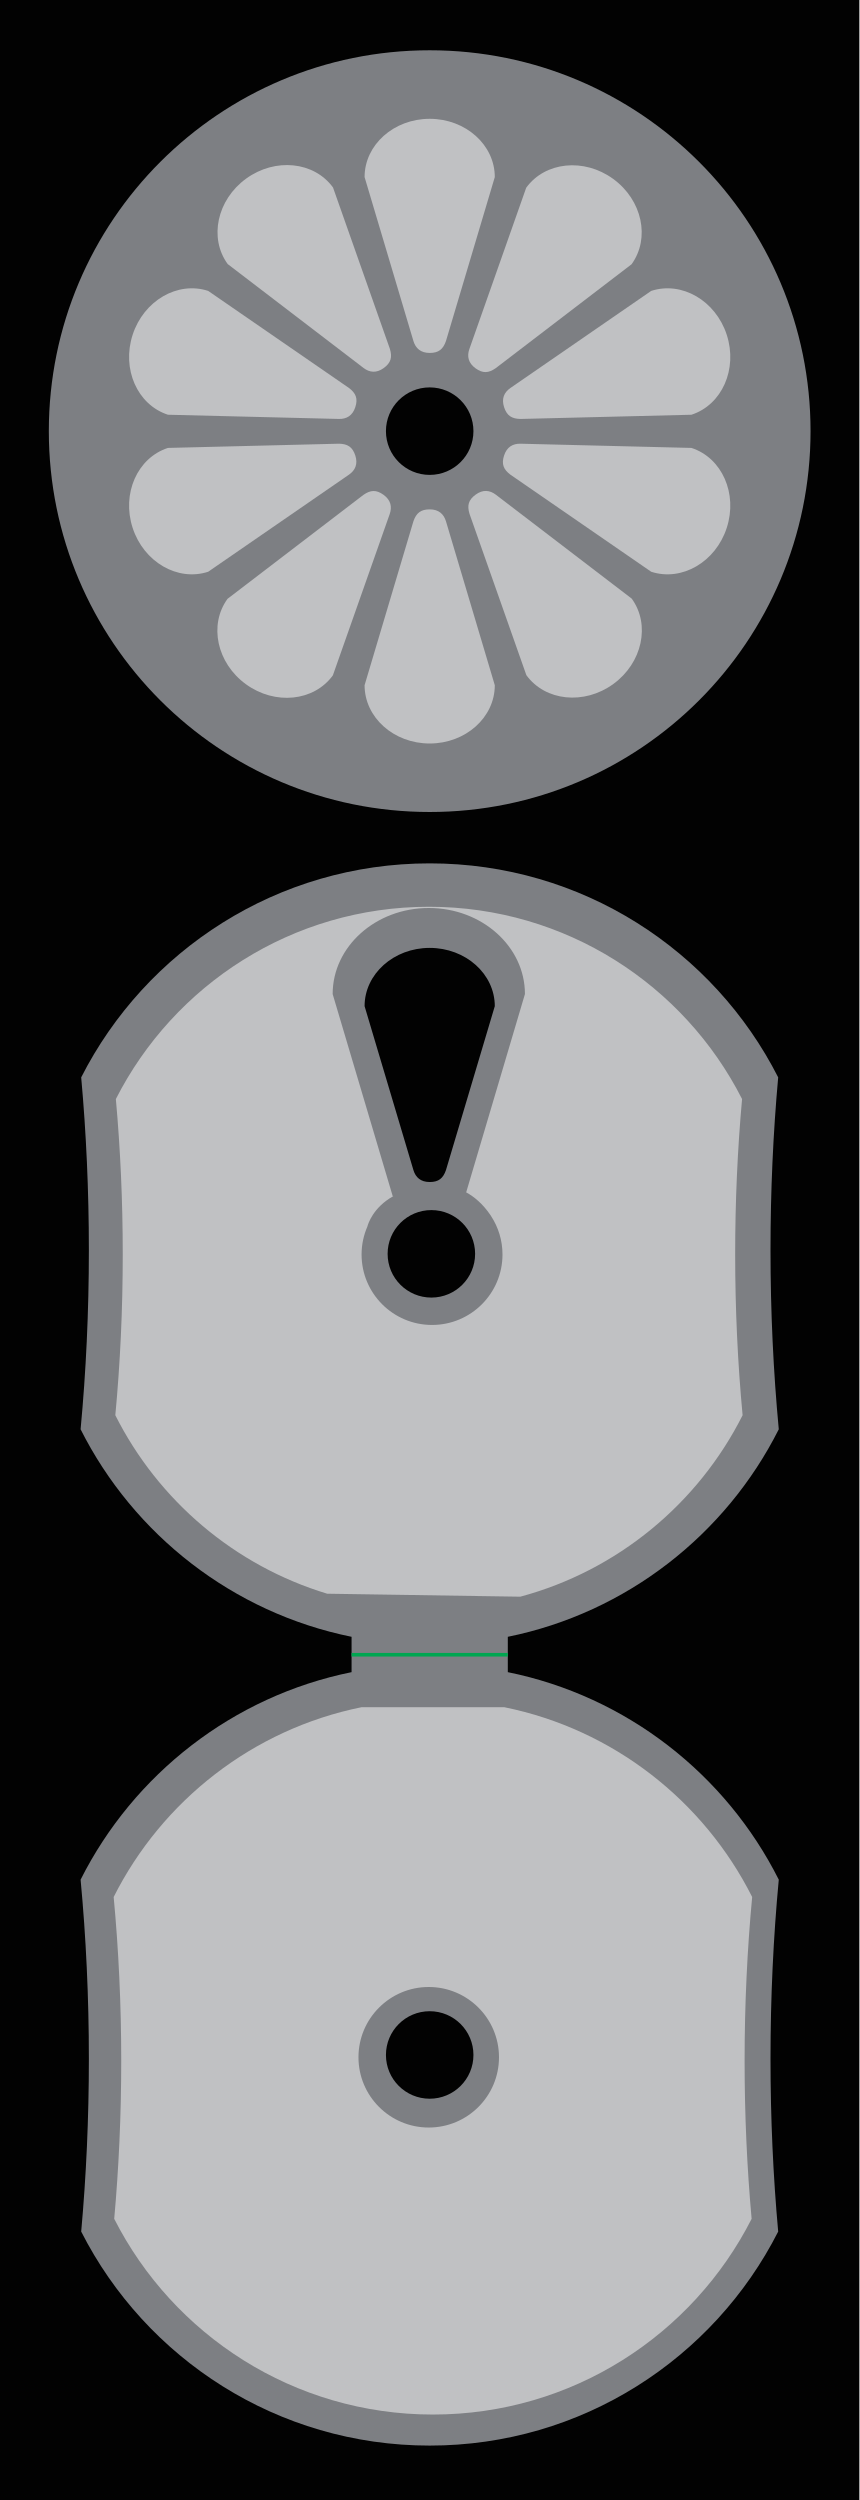
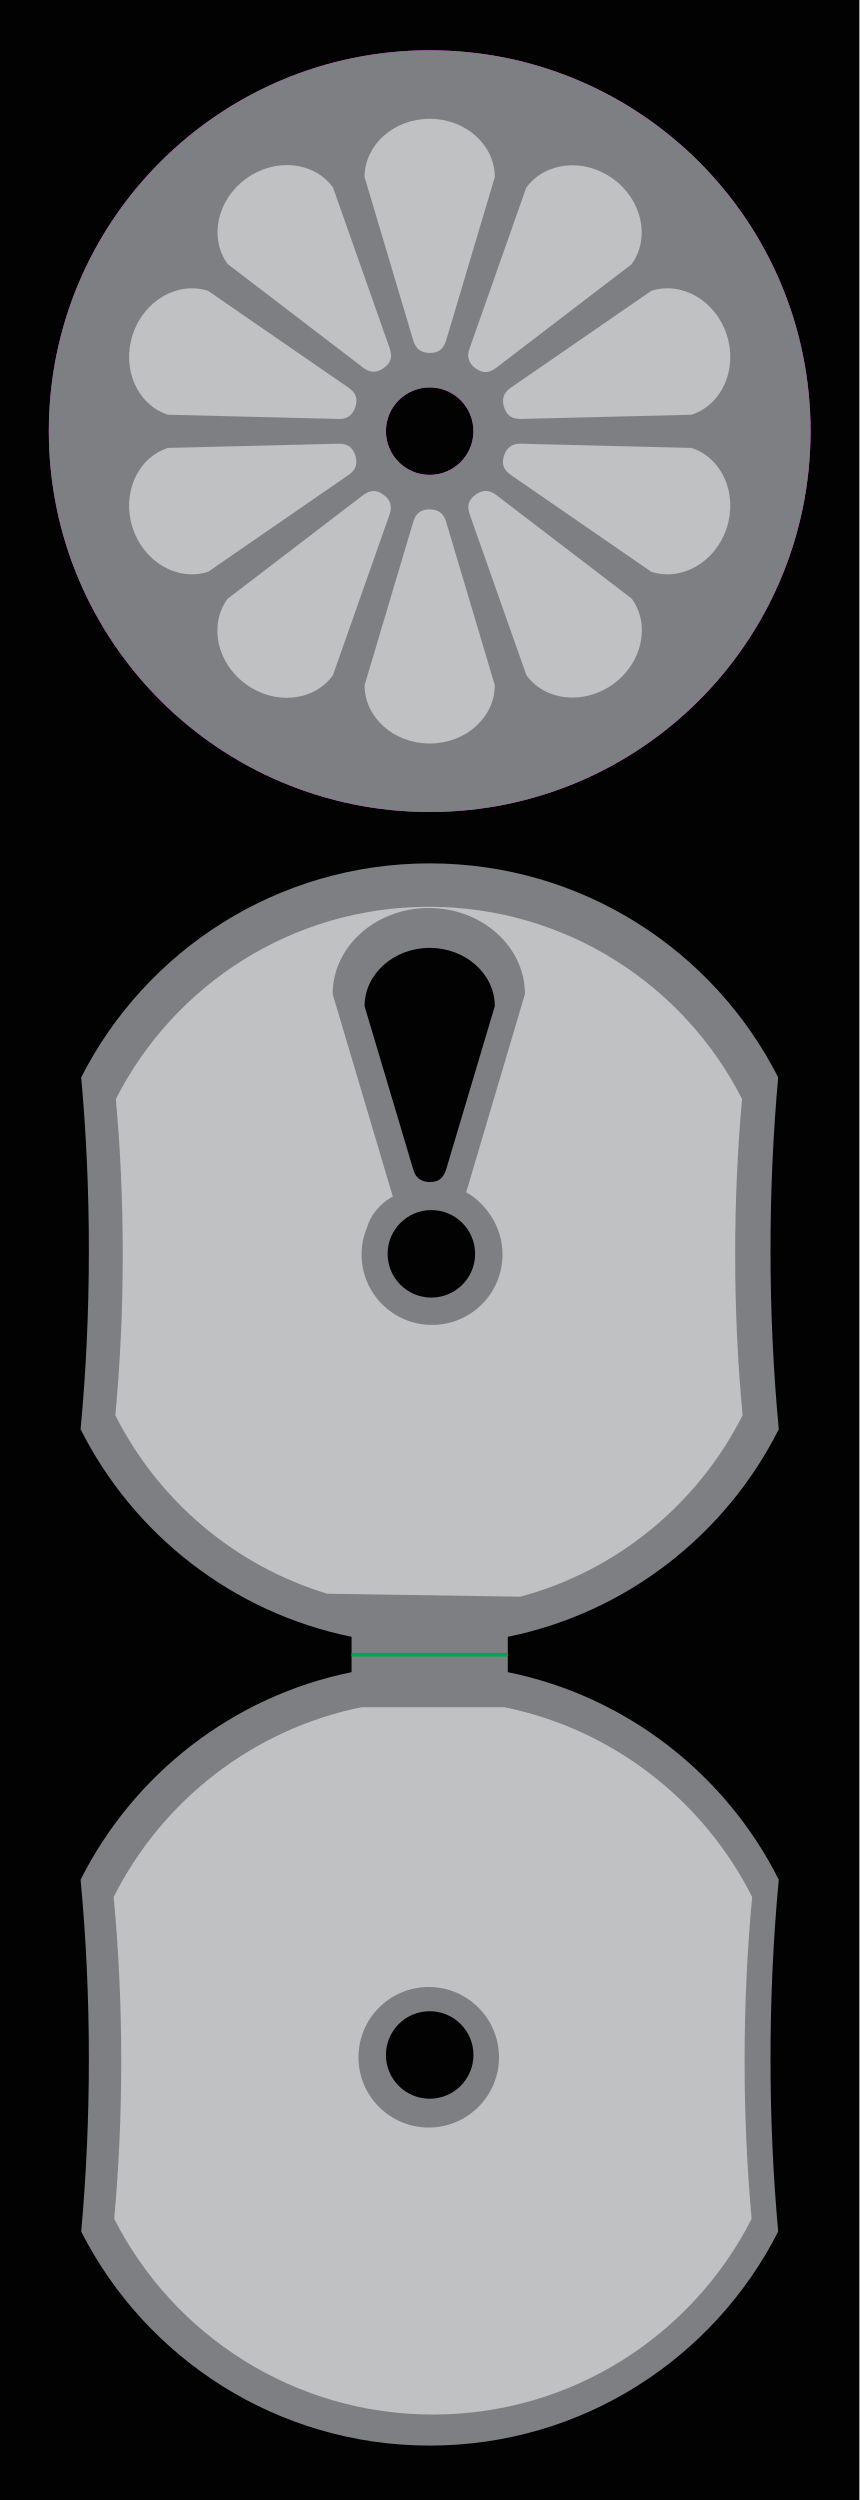
<svg xmlns="http://www.w3.org/2000/svg" version="1.1" x="0px" y="0px" width="825" height="2400" viewBox="0 0 825 2400" enable-background="new 0 0 198 576" xml:space="preserve" id="svg207">
  <defs id="defs207">
	
	
	
	
	
	
	
	
	
	
	

	

	
	
	
	
	
	
	
	
	
	
	
	
	
	
	
	
		
	
	

	
	
	
	
	
	
	
	
	
	
	
	
	
	
	
	
	
	
	
	
	
	

		
	
		
	
		
	
		
		
		
		
		
		
	
		
	
		
	
		
	
		
	
		
	
		
	
		
	
		
	
		
	
		
	
		
	
		
	
		
	
		
	
		
	
			
			
			
			
		
			
			
			
			
			
			
			
		
			
			
			
		
			
			
				
			
		
			
			
			
		
			
			
			
		
			
			
			
		
			
			
			
			
			
			
			
			
			
			
			
			
			
			
			
			
			
			
			
			
			
			
			
			
			
			
			
			
			
			
			
			
			
			
			
			
			
			
			
			
			
			
			
			
			
			
			
			
			
			
			
			
			
			
			
			
			
			
			
			
			
			
			
			
			
			
			
			
			
			
			
			
			
			
			
			
			
			
			
			
			
			
			
			
			
			
			
			
			
			
			
			
			
			
			
			
			
			
		
				
				
				
			
				
				
				
			
				
				
			
				
				
				
			
				
				
				
			
				
				
				
				
			
				
				
			
					
					
				
					
					
				
					
					
				
					
					
					
					
					
				
						
						
					
						
						
					
						
						
						
					
						
						
						
						
					
							
							
						
							
							
							
						
							
							
							
							
						
								
								
								
								
							
								
								
								
								
								
								
								
							
								
								
								
							
									
									
									
									
									
								
									
									
								</defs>
  <g transform="translate(-5.684341886080802e-14, 0) scale(4.166667)" id="g207">
+     <path id="path2" style="fill:#e61ae6;fill-opacity:1;stroke:none" d="m 99,11.584 c -48.463,0 -87.75,39.287 -87.75,87.75 -10e-7,114.741 175.5,114.741 175.5,0 0,-48.463 -39.287,-87.75 -87.75,-87.75 z m 0,77.673 c 5.567,0 10.08,4.513 10.08,10.08 0,5.567 -4.513,10.08 -10.08,10.08 -5.567,0 -10.08,-4.513 -10.08,-10.08 0,-5.567 4.513,-10.08 10.08,-10.08 z" />
    <rect fill="#939598" width="198" height="576" id="rect1" x="0" y="0" style="fill:#020202;fill-opacity:1" />
+     <path id="actualSize" style="fill:#e21ee1;fill-opacity:1;stroke:none" d="m 99,11.584 c -48.463,0 -87.75,39.287 -87.75,87.75 -10e-7,48.463 39.287,87.75 87.75,87.75 48.463,0 87.75,-39.287 87.75,-87.75 0,-48.463 -39.287,-87.75 -87.75,-87.75 z m 0,77.673 c 5.567,0 10.08,4.513 10.08,10.08 0,5.567 -4.513,10.08 -10.08,10.08 -5.567,0 -10.08,-4.513 -10.08,-10.08 0,-5.567 4.513,-10.08 10.08,-10.08 z" />
    <path id="clipping" style="stroke:none;fill:#7d7f83;fill-opacity:1" d="M 99 11.584 A 87.75 87.75 0 0 0 11.25 99.334 A 87.75 87.75 0 0 0 99 187.084 A 87.75 87.75 0 0 0 186.75 99.334 A 87.75 87.75 0 0 0 99 11.584 z M 99 89.257 A 10.08 10.08 0 0 1 109.08 99.337 A 10.08 10.08 0 0 1 99 109.417 A 10.08 10.08 0 0 1 88.92 99.337 A 10.08 10.08 0 0 1 99 89.257 z M 99 198.92 C 63.94 198.92 33.565 218.969 18.707 248.226 C 19.863 261.028 20.476 274.343 20.476 288.019 C 20.476 302.228 19.815 316.05 18.57 329.31 C 30.779 353.572 53.626 371.562 81 377.119 L 81.001 377.001 L 81.001 385.23 L 81.001 385.265 C 53.627 390.822 30.78 408.811 18.571 433.074 C 19.816 446.333 20.477 460.155 20.477 474.364 C 20.477 488.04 19.863 501.355 18.708 514.158 C 33.565 543.415 63.94 563.464 99 563.464 C 134.061 563.464 164.436 543.415 179.293 514.158 C 178.136 501.355 177.523 488.04 177.523 474.364 C 177.523 460.155 178.184 446.333 179.429 433.074 C 167.22 408.811 144.373 390.822 116.999 385.265 L 116.999 377.155 L 116.999 377.119 C 144.373 371.562 167.22 353.572 179.429 329.31 C 178.184 316.05 177.523 302.228 177.523 288.019 C 177.523 274.344 178.137 261.029 179.293 248.226 C 164.436 218.969 134.061 198.92 99 198.92 z M 99.001 218.395 C 107.285 218.395 114 224.405 114 231.821 L 102.75 269.589 C 102.096 271.484 101.072 272.339 99.001 272.339 C 96.93 272.339 95.757 271.268 95.251 269.589 L 84 231.821 C 84 224.405 90.717 218.395 99.001 218.395 z M 99.386 278.803 A 10.08 10.08 0 0 1 109.466 288.883 A 10.08 10.08 0 0 1 99.386 298.963 A 10.08 10.08 0 0 1 89.306 288.883 A 10.08 10.08 0 0 1 99.386 278.803 z M 99.001 463.385 A 10.08 10.08 0 0 1 109.081 473.465 A 10.08 10.08 0 0 1 99.001 483.545 A 10.08 10.08 0 0 1 88.921 473.465 A 10.08 10.08 0 0 1 99.001 463.385 z " />
    <path fill="none" stroke="#ed1c24" stroke-width="0.833" d="M 100.217,208.379" id="path3" />
    <path fill="none" stroke="#ed1c24" stroke-width="0.833" d="M 128.488,204.037" id="path4" />
    <path fill="none" stroke="#ed1c24" stroke-width="0.833" d="M 70.699,203.632" id="path5" />
    <path fill="none" stroke="#ed1c24" stroke-width="0.833" d="M 99.001,244.753" id="path6" />
    <line fill="none" stroke="#00a651" stroke-width="0.833" x1="117" y1="381.253" x2="81" y2="381.253" id="line7" />
    <path fill="none" stroke="#00aeef" stroke-dasharray="5.138, 5.138" d="m 52.422,137.969 c -4.359,6.002 -2.461,14.81 4.243,19.68 6.702,4.869 15.669,3.955 20.027,-2.045 l 13.097,-37.167 c 0.578,-1.656 0.259,-3.212 -1.417,-4.429 -1.677,-1.219 -3.007,-1.129 -4.649,0.02 z" id="path8" style="fill:#c0c1c3;fill-opacity:1;stroke:none" />
    <path fill="none" stroke="#00aeef" stroke-dasharray="5.138, 5.138" d="m 145.508,60.889 c 4.359,-6.001 2.46,-14.811 -4.244,-19.679 -6.701,-4.87 -15.67,-3.955 -20.026,2.044 L 108.141,80.42 c -0.58,1.657 -0.258,3.212 1.416,4.432 1.678,1.218 3.008,1.126 4.651,-0.022 z" id="path9" style="fill:#c0c1c3;fill-opacity:1;stroke:none" />
    <path fill="none" stroke="#00aeef" stroke-dasharray="5.138, 5.138" d="m 38.693,103.201 c -7.053,2.291 -10.695,10.533 -8.135,18.414 2.561,7.878 10.353,12.409 17.404,10.117 l 32.441,-22.37 c 1.441,-1 2.098,-2.446 1.458,-4.417 -0.641,-1.97 -1.771,-2.68 -3.774,-2.716 z" id="path10" style="fill:#c0c1c3;fill-opacity:1;stroke:none" />
    <path fill="none" stroke="#00aeef" stroke-dasharray="5.138, 5.138" d="M 159.308,95.557 C 166.362,93.264 170.002,85.02 167.444,77.14 164.882,69.262 157.09,64.731 150.038,67.023 l -32.441,22.37 c -1.441,1.001 -2.098,2.447 -1.457,4.417 0.642,1.97 1.771,2.68 3.774,2.717 z" id="path11" style="fill:#c0c1c3;fill-opacity:1;stroke:none" />
    <path fill="none" stroke="#00aeef" stroke-dasharray="5.138, 5.138" d="M 47.963,67.023 C 40.912,64.731 33.119,69.26 30.559,77.139 28,85.019 31.641,93.264 38.693,95.555 l 39.396,0.97 c 1.754,0.039 3.134,-0.747 3.773,-2.716 0.641,-1.971 0.144,-3.208 -1.456,-4.416 z" id="path12" style="fill:#c0c1c3;fill-opacity:1;stroke:none" />
    <path fill="none" stroke="#00aeef" stroke-dasharray="5.138, 5.138" d="m 150.039,131.734 c 7.051,2.291 14.844,-2.238 17.404,-10.117 2.559,-7.879 -1.082,-16.124 -8.135,-18.416 l -39.396,-0.97 c -1.753,-0.037 -3.133,0.745 -3.772,2.716 -0.642,1.971 -0.143,3.209 1.456,4.416 z" id="path13" style="fill:#c0c1c3;fill-opacity:1;stroke:none" />
    <path fill="none" stroke="#00aeef" stroke-dasharray="5.138, 5.138" d="M 76.729,43.204 C 72.371,37.205 63.405,36.289 56.703,41.159 50.001,46.028 48.099,54.839 52.459,60.838 L 83.76,84.779 c 1.396,1.061 2.975,1.237 4.65,0.021 1.676,-1.218 2.001,-2.512 1.417,-4.429 z" id="path14" style="fill:#c0c1c3;fill-opacity:1;stroke:none" />
    <path fill="none" stroke="#00aeef" stroke-dasharray="5.138, 5.138" d="m 121.273,155.555 c 4.357,5.998 13.324,6.915 20.027,2.045 6.701,-4.869 8.602,-13.682 4.244,-19.68 l -31.302,-23.941 c -1.396,-1.061 -2.974,-1.237 -4.649,-0.02 -1.678,1.218 -2.002,2.512 -1.418,4.428 z" id="path15" style="fill:#c0c1c3;fill-opacity:1;stroke:none" />
    <path fill="none" stroke="#00aeef" stroke-dasharray="5.138, 5.138" d="m 114.001,40.8 c 0,-7.416 -6.715,-13.426 -15,-13.426 C 90.717,27.374 84,33.385 84,40.8 l 11.251,37.768 c 0.506,1.679 1.679,2.75 3.75,2.75 2.072,0 3.095,-0.855 3.75,-2.75 z" id="path16" style="fill:#c0c1c3;fill-opacity:1;stroke:none" />
    <path fill="none" stroke="#00aeef" stroke-dasharray="5.138, 5.138" d="m 84,157.876 c 0,7.415 6.715,13.426 15,13.426 8.284,0 15.001,-6.011 15.001,-13.426 L 102.75,120.108 c -0.506,-1.68 -1.679,-2.75 -3.75,-2.75 -2.072,0 -3.096,0.855 -3.75,2.75 z" id="path17" style="fill:#c0c1c3;fill-opacity:1;stroke:none" />
    <path id="path19" style="fill:#c0c1c3;fill-opacity:1;stroke:none" d="M 98.833 208.921 C 67.333 208.921 40.042 226.934 26.693 253.22 C 27.731 264.722 28.282 276.685 28.282 288.972 C 28.282 301.739 27.689 314.158 26.57 326.071 C 36.439 345.682 54.044 360.733 75.387 367.191 L 119.874 367.878 C 142.296 361.85 160.859 346.414 171.095 326.071 C 169.977 314.158 169.383 301.739 169.383 288.972 C 169.383 276.685 169.934 264.723 170.973 253.22 C 157.624 226.934 130.333 208.921 98.833 208.921 z M 98.797 209.202 C 111.03 209.202 120.946 218.079 120.946 229.03 L 107.409 274.719 C 109.258 275.725 111.212 277.345 112.981 279.93 C 113.043 280.019 113.093 280.105 113.145 280.191 C 114.805 282.734 115.774 285.77 115.774 289.035 C 115.774 297.999 108.505 305.27 99.541 305.27 C 90.577 305.27 83.307 298 83.307 289.035 C 83.307 286.748 83.787 284.575 84.642 282.603 C 84.785 282.049 85.919 278.209 90.626 275.59 L 90.479 275.591 L 76.644 229.03 C 76.644 218.078 86.563 209.202 98.797 209.202 z " />
    <path fill="none" stroke="#00aeef" stroke-width="0.854" d="M 99.54,272.805" id="path23" />
    <path id="path27" style="fill:#c0c1c3;fill-opacity:1;stroke:none" d="M 83.283 393.344 C 58.249 398.426 37.354 414.877 26.189 437.067 C 27.328 449.192 27.932 461.833 27.932 474.828 C 27.932 487.335 27.371 499.513 26.315 511.221 C 39.902 537.977 67.681 556.312 99.744 556.312 C 131.808 556.312 159.587 537.977 173.174 511.221 C 172.116 499.513 171.556 487.335 171.556 474.828 C 171.556 461.833 172.16 449.192 173.299 437.067 C 162.134 414.878 141.239 398.426 116.206 393.344 L 83.283 393.344 z M 98.78 457.805 C 107.718 457.805 114.968 465.057 114.968 473.996 C 114.968 482.936 107.718 490.184 98.78 490.184 C 89.839 490.184 82.591 482.937 82.591 473.996 C 82.591 465.057 89.839 457.805 98.78 457.805 z " />
  </g>
</svg>
